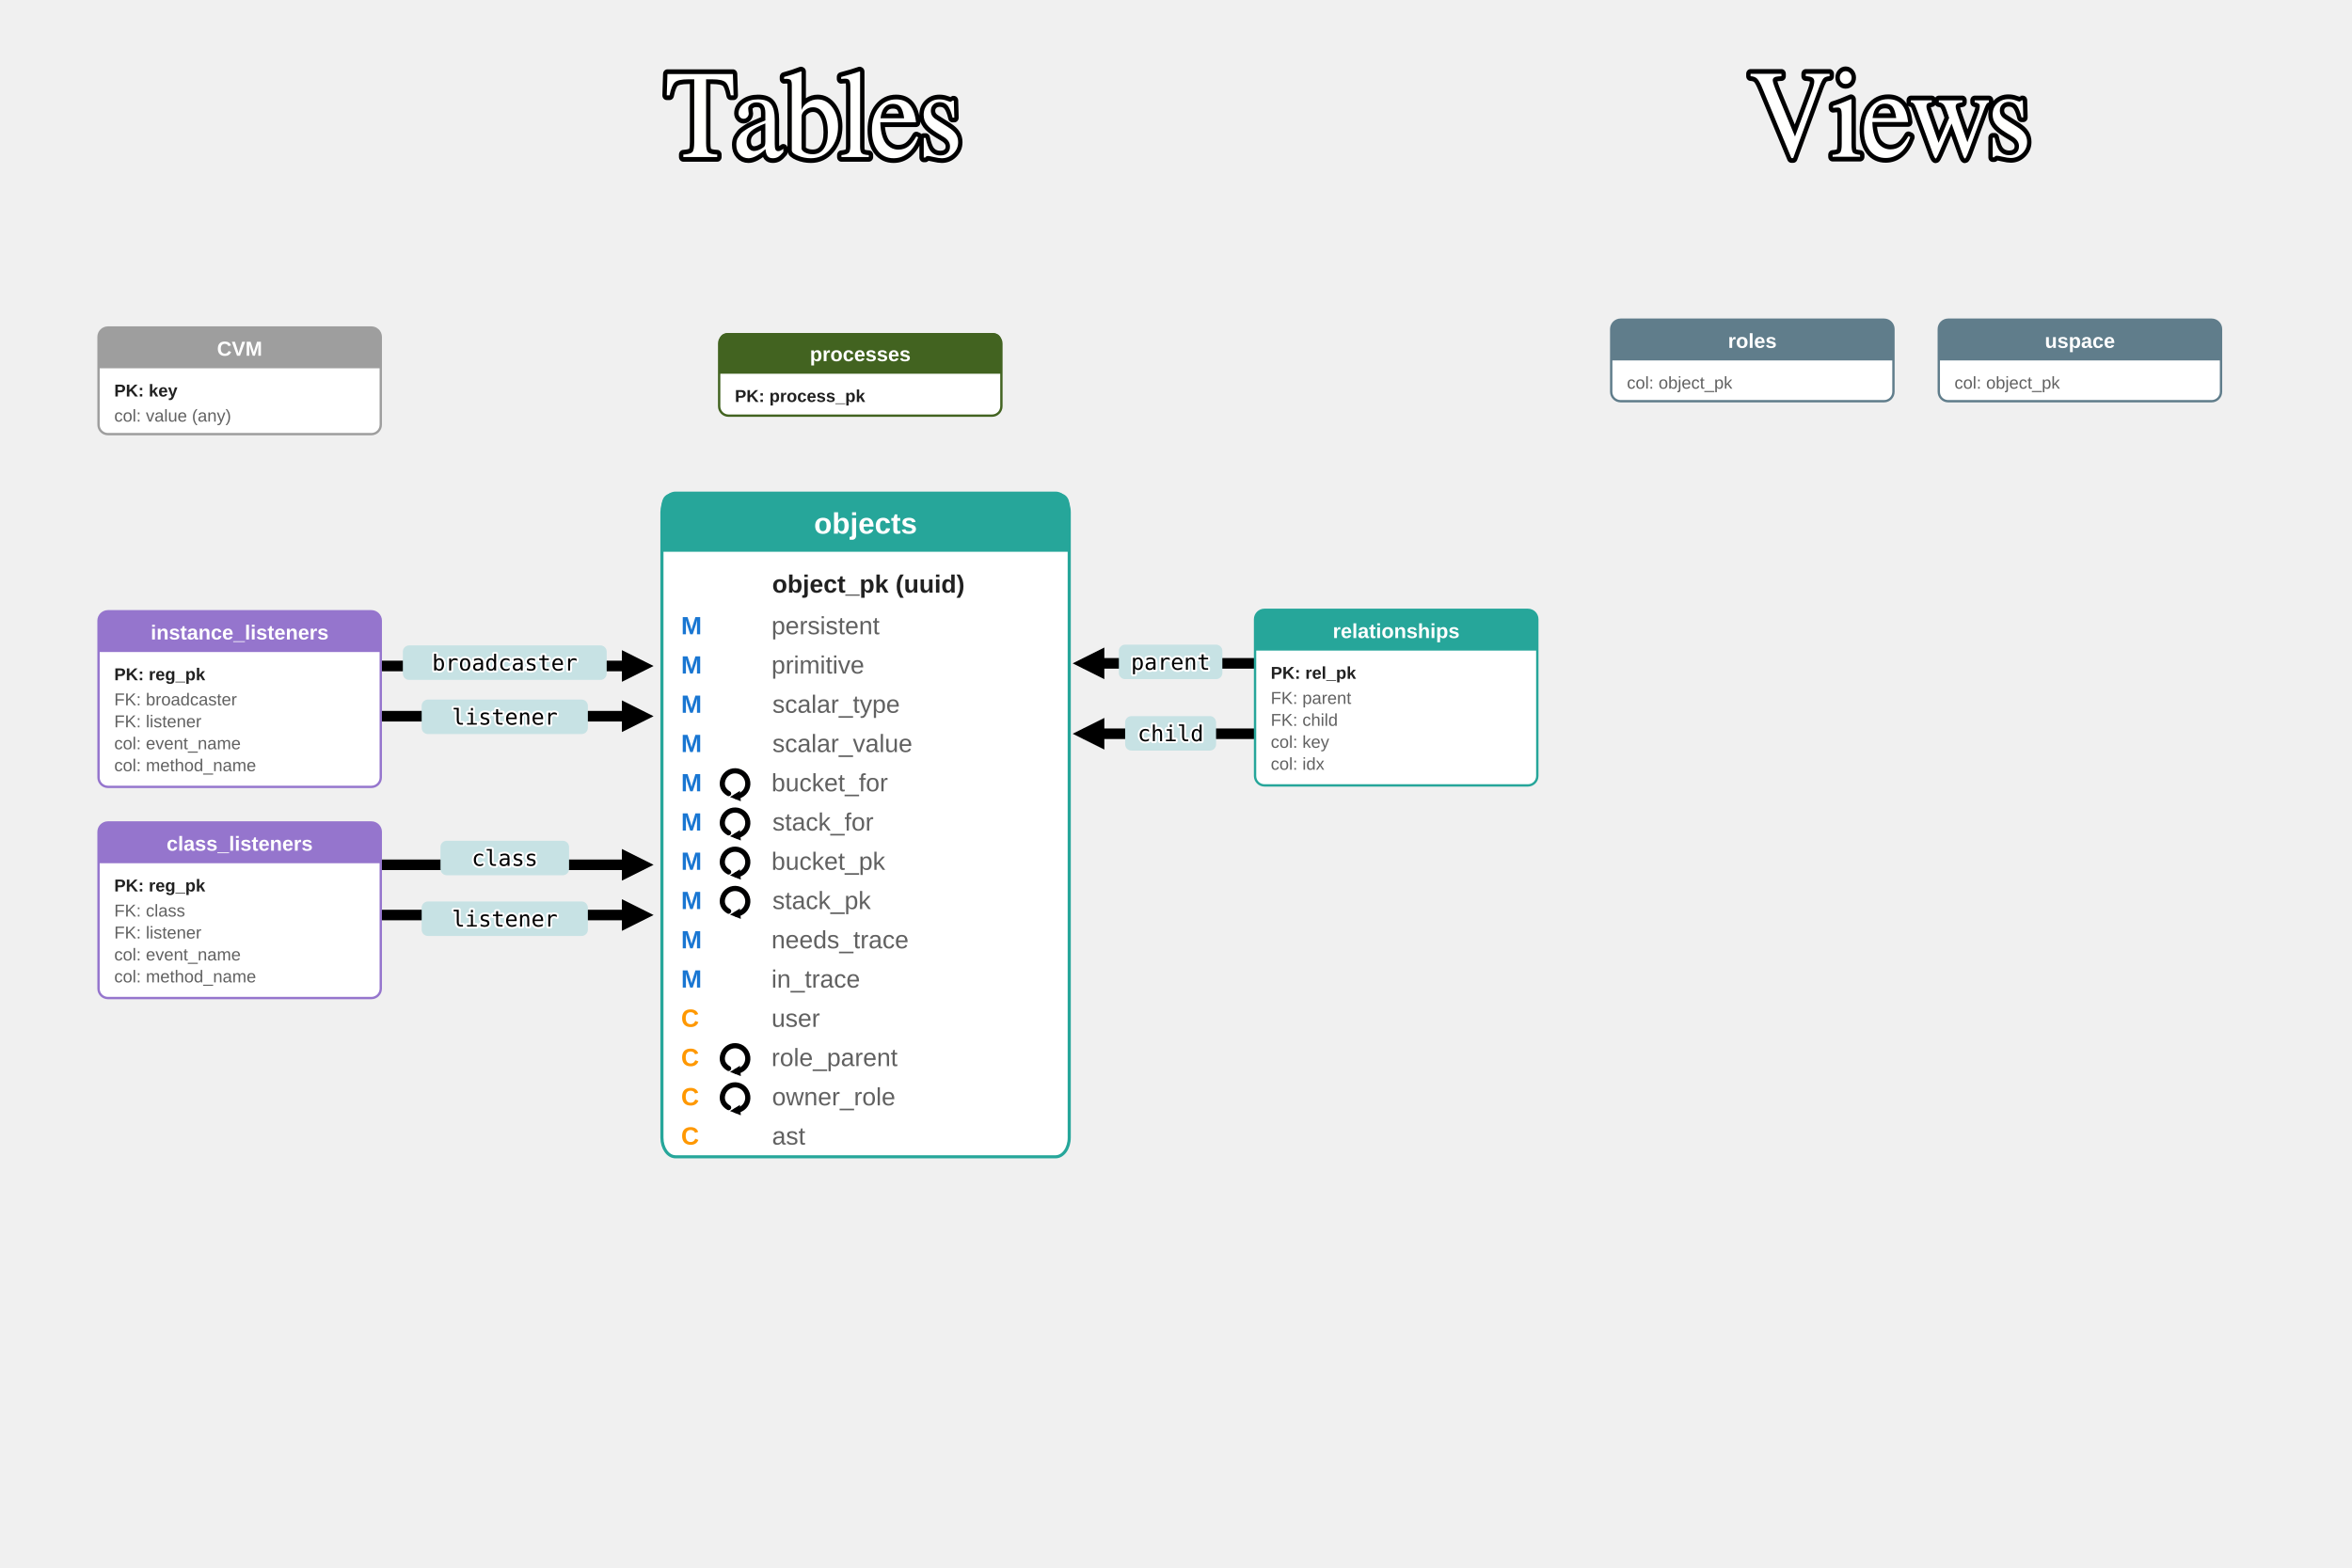
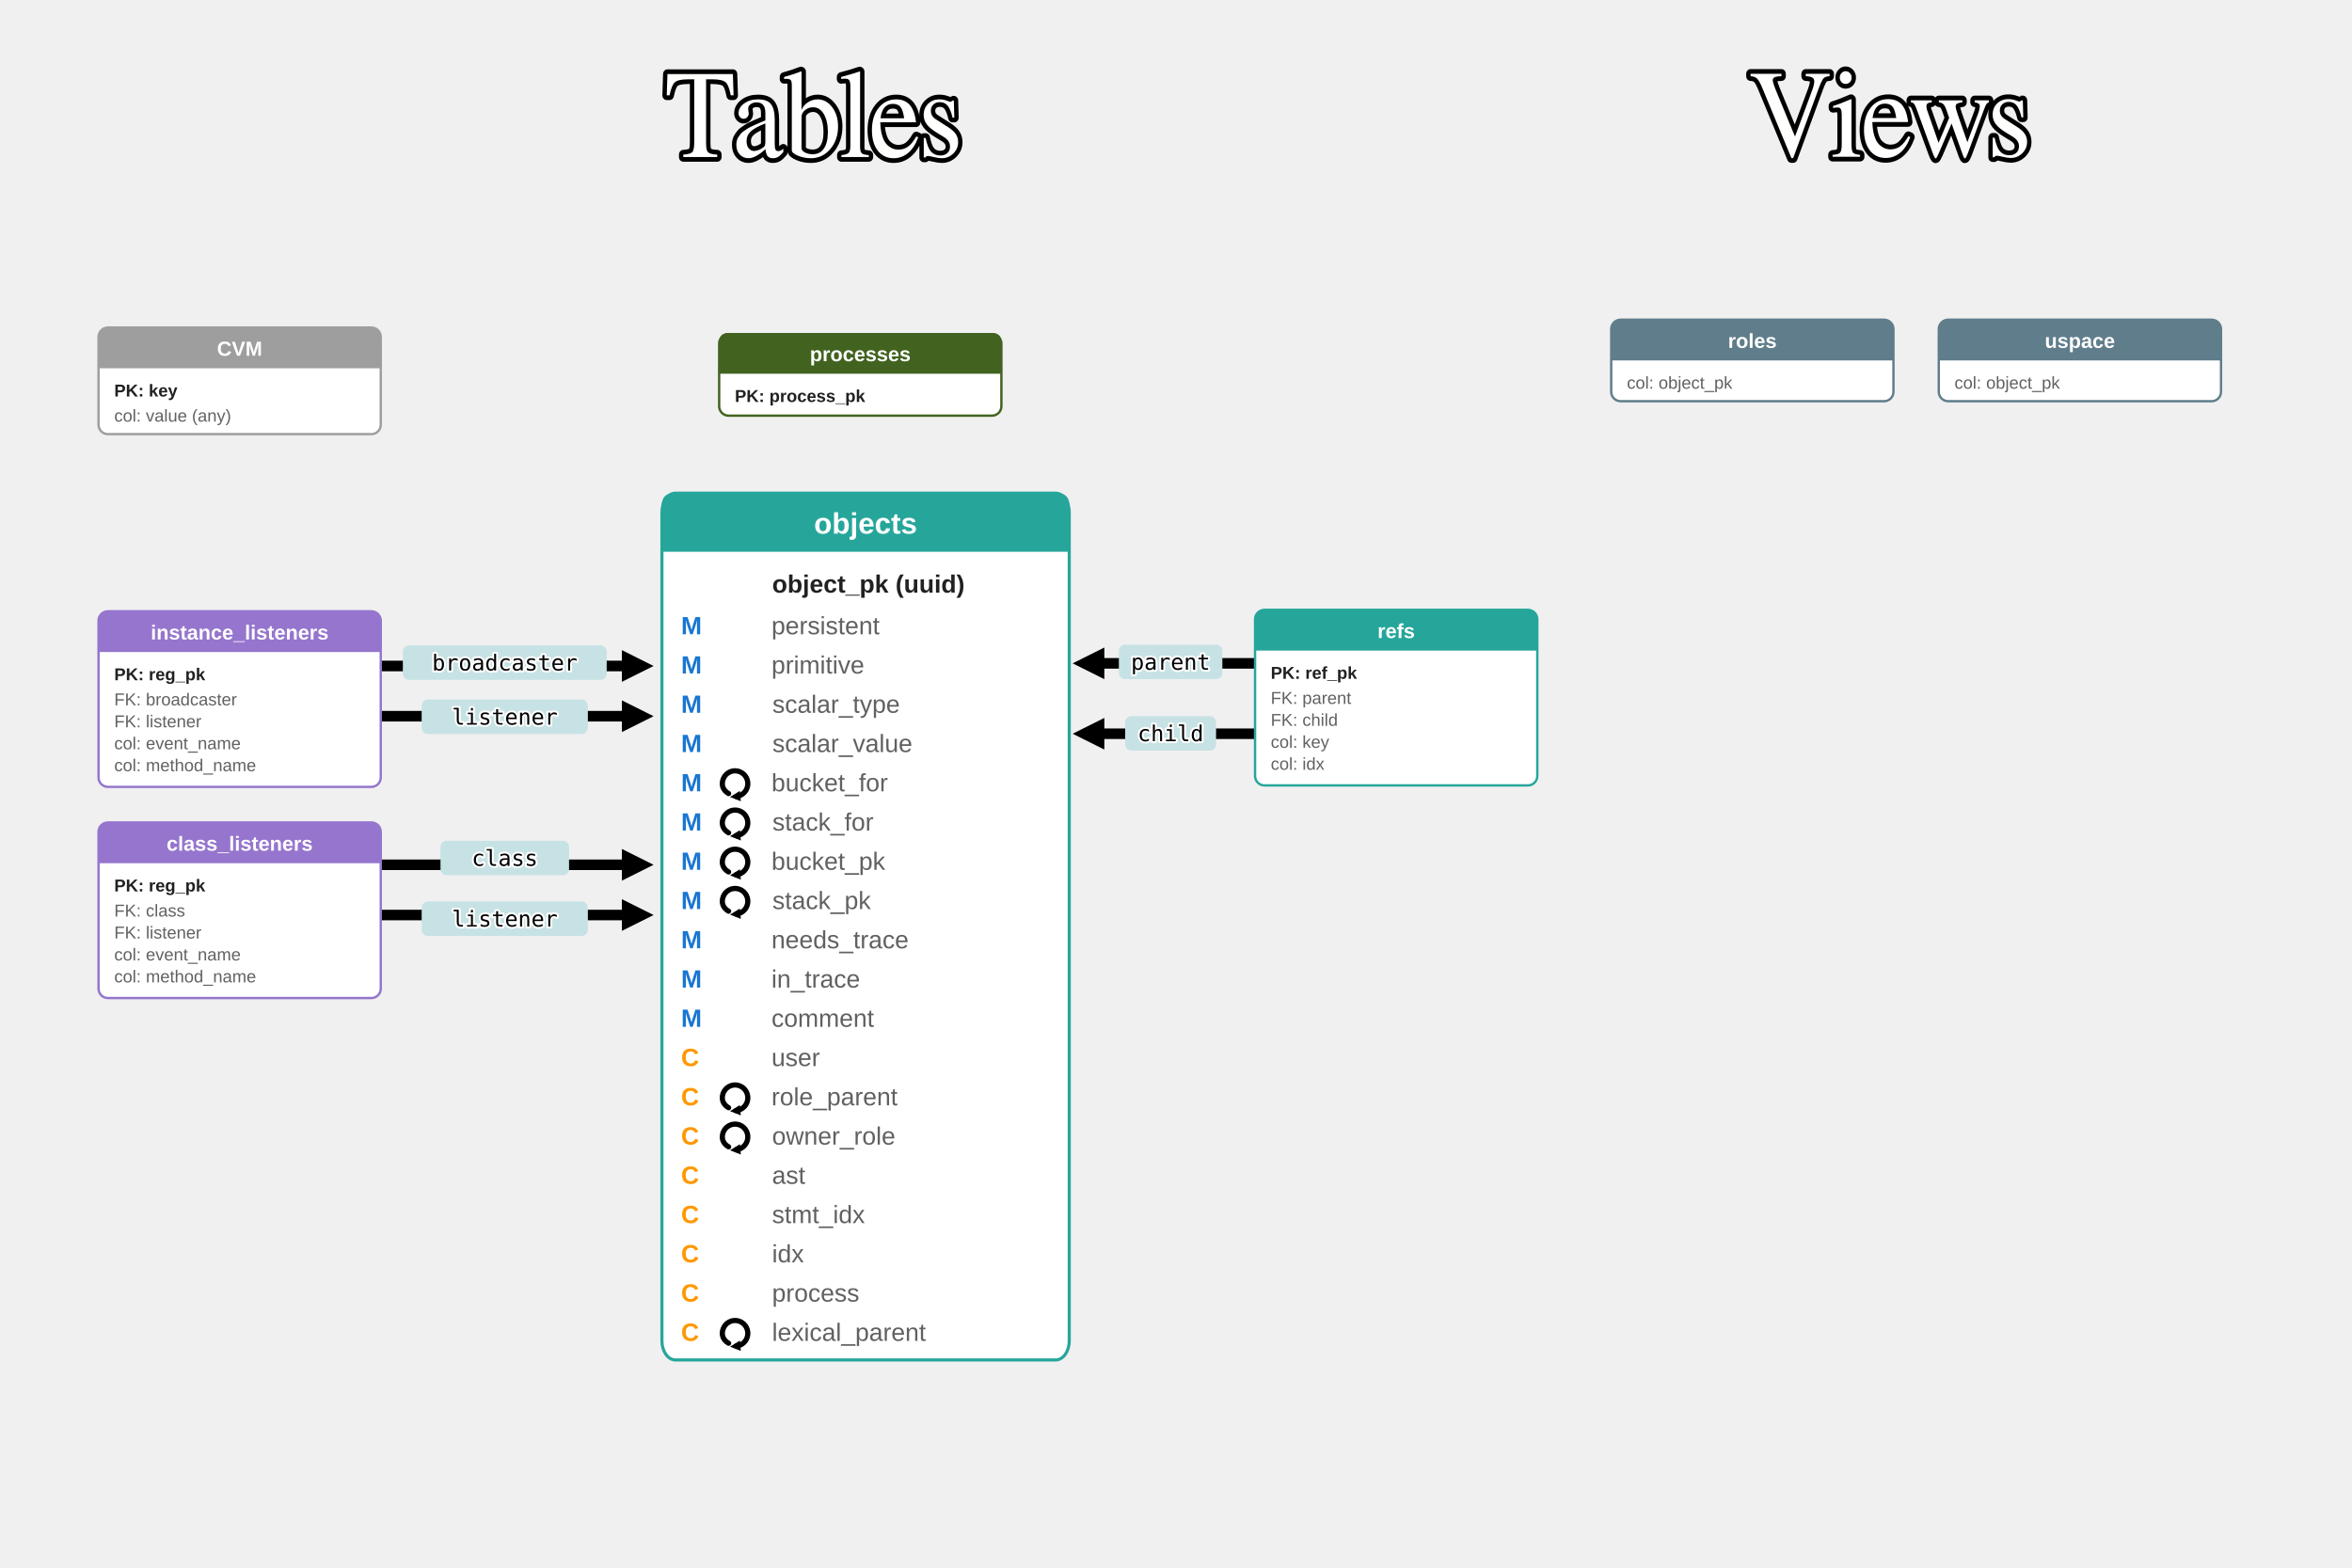
- <svg xmlns="http://www.w3.org/2000/svg" viewBox="0 0 1500 1000" width="1500" role="img" aria-label="CVM entity-relationship diagram. Ten tables grouped into: CVM marker (gray), object graph (objects and relationships, teal), listeners (instance_listeners and class_listeners, purple), execution (processes and frames, green), and frame-attached (frame_locals, frame_delegations, frame_ambers, orange). Foreign keys drawn as curved gray lines with arrowheads. Self-referential foreign keys are noted with (self) inside the table." version="1.1" id="svg707" height="1000">
+ <svg xmlns="http://www.w3.org/2000/svg" viewBox="0 0 1500 1000" width="1500" role="img" aria-label="CVM entity-relationship diagram. Ten tables grouped into: CVM marker (gray), object graph (objects and refs, teal), listeners (instance_listeners and class_listeners, purple), execution (processes and frames, green), and frame-attached (frame_locals, frame_delegations, frame_ambers, orange). Foreign keys drawn as curved gray lines with arrowheads. Self-referential foreign keys are noted with (self) inside the table." version="1.1" id="svg707" height="1000">
  <defs id="defs493">
    <rect x="203.55" y="24.605" width="191.336" height="57.926" id="rect396" />
    <marker id="fk-arrow" viewBox="0 0 10 10" refX="6" refY="5" markerWidth="3" markerHeight="3" orient="auto" preserveAspectRatio="xMidYMid">
      <path d="M 0,0 10,5 0,10 Z" fill="context-stroke" id="path13238" />
    </marker>
    <style type="text/css" id="style14617">
      .fk-arrow {
        fill: none;
        stroke: #000000;
        stroke-width: 6.735;
        stroke-linecap: round;
        stroke-linejoin: round;
        marker-end: url(#fk-arrow);
        paint-order: stroke fill markers;
      }
      .fk-label-rect {
        fill: #c7e2e4;
        stroke: none;
      }
      .fk-label-text {
        font-family: 'DejaVu Sans Mono', monospace;
        font-size: 14px;
        fill: #000000;
        stroke: #ffffff;
        stroke-width: 2.5;
        paint-order: stroke fill markers;
        stroke-linejoin: round;
        text-anchor: middle;
      }
    </style>
    <marker id="fk-arrow-3" viewBox="0 0 10 10" refX="4" refY="5" markerWidth="2" markerHeight="2" orient="auto" preserveAspectRatio="xMidYMid">
      <path d="M 0,0 10,5 0,10 Z" fill="context-stroke" id="path13238-6" />
    </marker>
    <rect x="203.55" y="24.605" width="204.238" height="65.092" id="rect1117" />
  </defs>
  <g id="layer2" transform="translate(-132.0945,-295.4807)" />
  <g id="layer1" transform="translate(-132.0945,-295.4807)">
    <g transform="translate(1159.652,499.407)" id="g-view-roles" style="font-family:'Helvetica Neue', Arial, sans-serif">
      <rect x="0" y="0" width="180" height="52" rx="6" ry="6" fill="#ffffff" stroke="#607d8b" stroke-width="1.5" id="rect-view-roles" />
      <path d="M 0,6 Q 0,0 6,0 h 168 q 6,0 6,6 V 26 H 0 Z" fill="#607d8b" id="path-view-roles" />
      <text x="90" y="18" text-anchor="middle" font-size="13px" font-weight="700" fill="#ffffff" id="text-view-roles">roles</text>
      <text x="10" y="44" font-size="11px" fill="#616161" id="text-view-roles-cols">col: object_pk</text>
    </g>
    <g transform="translate(1368.562,499.407)" id="g-view-uspace" style="font-family:'Helvetica Neue', Arial, sans-serif">
      <rect x="0" y="0" width="180" height="52" rx="6" ry="6" fill="#ffffff" stroke="#607d8b" stroke-width="1.5" id="rect-view-uspace" />
      <path d="M 0,6 Q 0,0 6,0 h 168 q 6,0 6,6 V 26 H 0 Z" fill="#607d8b" id="path-view-uspace" />
      <text x="90" y="18" text-anchor="middle" font-size="13px" font-weight="700" fill="#ffffff" id="text-view-uspace">uspace</text>
      <text x="10" y="44" font-size="11px" fill="#616161" id="text-view-uspace-cols">col: object_pk</text>
    </g>
    <g transform="matrix(1.445779,0,0,1.4474,554.0013,609.8219)" id="g575" style="font-family:'Helvetica Neue', Arial, sans-serif;stroke-width:0.691">
-       <rect x="0.167" y="0.167" width="179.667" height="292.462" rx="5.989" ry="8.41" fill="#ffffff" stroke="#26a69a" stroke-width="1.37" id="rect559" />
+       <rect x="0.167" y="0.167" width="179.667" height="382" rx="5.989" ry="8.41" fill="#ffffff" stroke="#26a69a" stroke-width="1.37" id="rect559" />
      <path d="M 0,6 Q 0,0 6,0 h 168 q 6,0 6,6 V 26 H 0 Z" fill="#26a69a" id="path561" style="stroke-width:0.478" />
      <text x="90" y="18" text-anchor="middle" font-size="13px" font-weight="700" fill="#ffffff" id="text563" style="stroke-width:0.478">objects</text>
      <text x="48.777" y="44" font-size="11px" font-weight="700" fill="#212121" id="text565" style="stroke-width:0.478">object_pk (uuid)</text>
      <text x="8.617" y="62.35" font-size="11px" font-weight="700" fill="#1976d2" style="stroke-width:0.478" id="text281">M</text>
      <text x="48.497" y="62.35" font-size="11px" fill="#616161" id="text-persistent" style="stroke-width:0.478">persistent</text>
      <text x="8.617" y="79.65" font-size="11px" font-weight="700" fill="#1976d2" style="stroke-width:0.478" id="text284">M</text>
      <text x="48.497" y="79.65" font-size="11px" fill="#616161" id="text-primitive" style="stroke-width:0.478">primitive</text>
      <text x="8.617" y="96.95" font-size="11px" font-weight="700" fill="#1976d2" style="stroke-width:0.478" id="text287">M</text>
      <text x="48.9" y="96.95" font-size="11px" fill="#616161" id="text-scalar-type" style="stroke-width:0.478">scalar_type</text>
      <text x="8.617" y="114.25" font-size="11px" font-weight="700" fill="#1976d2" style="stroke-width:0.478" id="text290">M</text>
      <text x="48.9" y="114.25" font-size="11px" fill="#616161" id="text-scalar-value" style="stroke-width:0.478">scalar_value</text>
      <text x="8.617" y="131.55" font-size="11px" font-weight="700" fill="#1976d2" style="stroke-width:0.478" id="text293">M</text>
      <text x="48.497" y="131.55" font-size="11px" fill="#616161" id="text569" style="stroke-width:0.478">bucket_for</text>
      <path id="path595" style="fill:none;stroke:#000001;stroke-width:2.291;stroke-linecap:round;stroke-linejoin:round;marker-end:url(#fk-arrow-3);paint-order:stroke fill markers;stop-color:#000000" d="m 29.578,132.549 c -2.424,-1.367 -3.378,-3.743 -2.398,-6.362 0.98,-2.619 3.714,-4.123 6.431,-3.538 2.717,0.585 4.602,3.083 4.434,5.876 -0.168,2.794 -2.339,5.044 -5.106,5.294" />
      <text x="8.617" y="148.85" font-size="11px" font-weight="700" fill="#1976d2" style="stroke-width:0.478" id="text298">M</text>
      <text x="48.9" y="148.85" font-size="11px" fill="#616161" id="text571" style="stroke-width:0.478">stack_for</text>
      <path id="path609" style="fill:none;stroke:#000001;stroke-width:2.291;stroke-linecap:round;stroke-linejoin:round;marker-end:url(#fk-arrow-3);paint-order:stroke fill markers;stop-color:#000000" d="m 29.578,149.849 c -2.424,-1.367 -3.378,-3.743 -2.398,-6.362 0.98,-2.619 3.714,-4.123 6.431,-3.538 2.717,0.585 4.602,3.083 4.434,5.876 -0.168,2.794 -2.339,5.044 -5.106,5.294" />
      <text x="8.617" y="166.15" font-size="11px" font-weight="700" fill="#1976d2" style="stroke-width:0.478" id="text303">M</text>
      <text x="48.497" y="166.15" font-size="11px" fill="#616161" id="text-bucket-pk" style="stroke-width:0.478">bucket_pk</text>
      <text x="8.617" y="183.45" font-size="11px" font-weight="700" fill="#1976d2" style="stroke-width:0.478" id="text306">M</text>
      <text x="48.9" y="183.45" font-size="11px" fill="#616161" id="text-stack-pk" style="stroke-width:0.478">stack_pk</text>
      <text x="8.617" y="200.75" font-size="11px" font-weight="700" fill="#1976d2" style="stroke-width:0.478" id="text309">M</text>
      <text x="48.476" y="200.75" font-size="11px" fill="#616161" id="text-needs-trace" style="stroke-width:0.478">needs_trace</text>
      <text x="8.617" y="218.05" font-size="11px" font-weight="700" fill="#1976d2" style="stroke-width:0.478" id="text312">M</text>
      <text x="48.47" y="218.05" font-size="11px" fill="#616161" id="text-in-trace" style="stroke-width:0.478">in_trace</text>
-       <text x="8.617" y="235.35" font-size="11px" font-weight="700" fill="#ff9800" style="stroke-width:0.478" id="text315">C</text>
-       <text x="48.492" y="235.35" font-size="11px" fill="#616161" id="text-user" style="stroke-width:0.478">user</text>
-       <text x="8.617" y="252.65" font-size="11px" font-weight="700" fill="#ff9800" style="stroke-width:0.478" id="text318">C</text>
-       <text x="48.476" y="252.65" font-size="11px" fill="#616161" id="text567" style="stroke-width:0.478">role_parent</text>
-       <path id="path314" style="fill:none;stroke:#000001;stroke-width:2.291;stroke-linecap:round;stroke-linejoin:round;marker-end:url(#fk-arrow-3);paint-order:stroke fill markers;stop-color:#000000" d="m 29.578,253.698 c -2.424,-1.367 -3.378,-3.743 -2.398,-6.362 0.98,-2.619 3.714,-4.123 6.431,-3.538 2.717,0.585 4.602,3.083 4.434,5.876 -0.168,2.794 -2.339,5.044 -5.106,5.294" />
-       <text x="8.617" y="269.95" font-size="11px" font-weight="700" fill="#ff9800" style="stroke-width:0.478" id="text323">C</text>
-       <text x="48.744" y="269.95" font-size="11px" fill="#616161" id="text-owner-role" style="stroke-width:0.478">owner_role</text>
-       <path id="path581" style="fill:none;stroke:#000001;stroke-width:2.291;stroke-linecap:round;stroke-linejoin:round;marker-end:url(#fk-arrow-3);paint-order:stroke fill markers;stop-color:#000000" d="m 29.578,270.949 c -2.424,-1.367 -3.378,-3.743 -2.398,-6.362 0.98,-2.619 3.714,-4.123 6.431,-3.538 2.717,0.585 4.602,3.083 4.434,5.876 -0.168,2.794 -2.339,5.044 -5.106,5.294" />
-       <text x="8.617" y="287.25" font-size="11px" font-weight="700" fill="#ff9800" style="stroke-width:0.478" id="text328">C</text>
-       <text x="48.739" y="287.25" font-size="11px" fill="#616161" id="text-ast" style="stroke-width:0.478">ast</text>
+       <text x="8.617" y="235.35" font-size="11px" font-weight="700" fill="#1976d2" style="stroke-width:0.478">M</text>
+       <text x="48.492" y="235.35" font-size="11px" fill="#616161" id="text-comment" style="stroke-width:0.478">comment</text>
+       <text x="8.617" y="252.65" font-size="11px" font-weight="700" fill="#ff9800" style="stroke-width:0.478" id="text315">C</text>
+       <text x="48.492" y="252.65" font-size="11px" fill="#616161" id="text-user" style="stroke-width:0.478">user</text>
+       <text x="8.617" y="269.95" font-size="11px" font-weight="700" fill="#ff9800" style="stroke-width:0.478" id="text318">C</text>
+       <text x="48.476" y="269.95" font-size="11px" fill="#616161" id="text567" style="stroke-width:0.478">role_parent</text>
+       <path id="path314" style="fill:none;stroke:#000001;stroke-width:2.291;stroke-linecap:round;stroke-linejoin:round;marker-end:url(#fk-arrow-3);paint-order:stroke fill markers;stop-color:#000000" d="m 29.578,270.998 c -2.424,-1.367 -3.378,-3.743 -2.398,-6.362 0.98,-2.619 3.714,-4.123 6.431,-3.538 2.717,0.585 4.602,3.083 4.434,5.876 -0.168,2.794 -2.339,5.044 -5.106,5.294" />
+       <text x="8.617" y="287.25" font-size="11px" font-weight="700" fill="#ff9800" style="stroke-width:0.478" id="text323">C</text>
+       <text x="48.744" y="287.25" font-size="11px" fill="#616161" id="text-owner-role" style="stroke-width:0.478">owner_role</text>
+       <path id="path581" style="fill:none;stroke:#000001;stroke-width:2.291;stroke-linecap:round;stroke-linejoin:round;marker-end:url(#fk-arrow-3);paint-order:stroke fill markers;stop-color:#000000" d="m 29.578,288.249 c -2.424,-1.367 -3.378,-3.743 -2.398,-6.362 0.98,-2.619 3.714,-4.123 6.431,-3.538 2.717,0.585 4.602,3.083 4.434,5.876 -0.168,2.794 -2.339,5.044 -5.106,5.294" />
+       <text x="8.617" y="304.55" font-size="11px" font-weight="700" fill="#ff9800" style="stroke-width:0.478" id="text328">C</text>
+       <text x="48.739" y="304.55" font-size="11px" fill="#616161" id="text-ast" style="stroke-width:0.478">ast</text>
      <path id="path1065" style="fill:none;stroke:#000001;stroke-width:2.291;stroke-linecap:round;stroke-linejoin:round;marker-end:url(#fk-arrow-3);paint-order:stroke fill markers;stop-color:#000000" d="m 29.578,167.094 c -2.424,-1.367 -3.378,-3.743 -2.398,-6.362 0.98,-2.619 3.714,-4.123 6.431,-3.538 2.717,0.585 4.602,3.083 4.434,5.876 -0.168,2.794 -2.339,5.044 -5.106,5.294" />
      <path id="path1067" style="fill:none;stroke:#000001;stroke-width:2.291;stroke-linecap:round;stroke-linejoin:round;marker-end:url(#fk-arrow-3);paint-order:stroke fill markers;stop-color:#000000" d="m 29.578,184.394 c -2.424,-1.367 -3.378,-3.743 -2.398,-6.362 0.98,-2.619 3.714,-4.123 6.431,-3.538 2.717,0.585 4.602,3.083 4.434,5.876 -0.168,2.794 -2.339,5.044 -5.106,5.294" />
+       <text x="8.617" y="321.85" font-size="11px" font-weight="700" fill="#ff9800" style="stroke-width:0.478">C</text>
+       <text x="48.739" y="321.85" font-size="11px" fill="#616161" id="text-stmt-idx" style="stroke-width:0.478">stmt_idx</text>
+       <text x="8.617" y="339.15" font-size="11px" font-weight="700" fill="#ff9800" style="stroke-width:0.478">C</text>
+       <text x="48.739" y="339.15" font-size="11px" fill="#616161" id="text-idx" style="stroke-width:0.478">idx</text>
+       <text x="8.617" y="356.45" font-size="11px" font-weight="700" fill="#ff9800" style="stroke-width:0.478">C</text>
+       <text x="48.739" y="356.45" font-size="11px" fill="#616161" id="text-process" style="stroke-width:0.478">process</text>
+       <text x="8.617" y="373.75" font-size="11px" font-weight="700" fill="#ff9800" style="stroke-width:0.478">C</text>
+       <text x="48.739" y="373.75" font-size="11px" fill="#616161" id="text-lexical-parent" style="stroke-width:0.478">lexical_parent</text>
+       <path id="path-lexical-parent-loop" style="fill:none;stroke:#000001;stroke-width:2.291;stroke-linecap:round;stroke-linejoin:round;marker-end:url(#fk-arrow-3);paint-order:stroke fill markers;stop-color:#000000" d="m 29.578,374.80 c -2.424,-1.367 -3.378,-3.743 -2.398,-6.362 0.98,-2.619 3.714,-4.123 6.431,-3.538 2.717,0.585 4.602,3.083 4.434,5.876 -0.168,2.794 -2.339,5.044 -5.106,5.294" />
    </g>
    <g transform="translate(194.9319,504.4088)" id="g529" style="font-family:'Helvetica Neue', Arial, sans-serif">
      <rect x="0" y="0" width="180" height="68" rx="6" ry="6" fill="#ffffff" stroke="#9e9e9e" stroke-width="1.5" id="rect521" />
      <path d="M 0,6 Q 0,0 6,0 h 168 q 6,0 6,6 V 26 H 0 Z" fill="#9e9e9e" id="path523" />
      <text x="90" y="18" text-anchor="middle" font-size="13px" font-weight="700" fill="#ffffff" id="text525">CVM</text>
      <text x="10" y="44" font-size="11px" font-weight="700" fill="#212121" id="text527">PK: key</text>
      <text x="10" y="60" font-size="11px" fill="#616161" id="text-cvm-value">col: value (any)</text>
    </g>
    <g id="g508">
      <path class="fk-arrow" d="M 360.882,752.335 H 540.839" id="path14365" />
      <path class="fk-arrow" d="M 360.882,720.294 H 540.839" id="path14367" />
      <g transform="translate(454.0155,718.1781)" id="fk-label-4">
        <rect x="-65" y="-11" width="130" height="22" rx="4" ry="4" class="fk-label-rect" id="rect11572" />
        <text x="0" y="5" class="fk-label-text" id="text11574">broadcaster</text>
      </g>
      <g transform="translate(454.0155,752.722)" id="fk-label-3">
        <rect x="-53" y="-11" width="106" height="22" rx="4" ry="4" class="fk-label-rect" id="rect11567" />
        <text x="0" y="5" class="fk-label-text" id="text11569">listener</text>
      </g>
      <g transform="translate(194.9319,685.4114)" id="g543" style="font-family:'Helvetica Neue', Arial, sans-serif">
        <rect x="0" y="0" width="180" height="112" rx="6" ry="6" fill="#ffffff" stroke="#9575cd" stroke-width="1.5" id="rect531" />
        <path d="M 0,6 Q 0,0 6,0 h 168 q 6,0 6,6 V 26 H 0 Z" fill="#9575cd" id="path533" />
        <text x="90" y="18" text-anchor="middle" font-size="13px" font-weight="700" fill="#ffffff" id="text535">instance_listeners</text>
        <text x="10" y="44" font-size="11px" font-weight="700" fill="#212121" id="text537">PK: reg_pk</text>
        <text x="10" y="60" font-size="11px" fill="#616161" id="text539">FK: broadcaster</text>
        <text x="10" y="74" font-size="11px" fill="#616161" id="text541">FK: listener</text>
        <text x="10" y="88" font-size="11px" fill="#616161" id="text-il-event-name">col: event_name</text>
        <text x="10" y="102" font-size="11px" fill="#616161" id="text-il-method-name">col: method_name</text>
      </g>
    </g>
    <g id="g489">
      <path class="fk-arrow" d="M 360.882,879.164 H 540.839" id="path6519" />
      <path class="fk-arrow" d="M 360.882,847.124 H 540.839" id="path6521" />
      <g transform="translate(454.0155,842.783)" id="fk-label-2">
        <rect x="-41" y="-11" width="82" height="22" rx="4" ry="4" class="fk-label-rect" id="rect11562" />
        <text x="0" y="5" class="fk-label-text" id="text11564">class</text>
      </g>
      <g transform="translate(454.0155,881.5263)" id="fk-label-5">
        <rect x="-53" y="-11" width="106" height="22" rx="4" ry="4" class="fk-label-rect" id="rect11577" />
        <text x="0" y="5" class="fk-label-text" id="text11579">listener</text>
      </g>
      <g transform="translate(194.9319,820.1233)" id="g557" style="font-family:'Helvetica Neue', Arial, sans-serif">
        <rect x="0" y="0" width="180" height="112" rx="6" ry="6" fill="#ffffff" stroke="#9575cd" stroke-width="1.5" id="rect545" />
        <path d="M 0,6 Q 0,0 6,0 h 168 q 6,0 6,6 V 26 H 0 Z" fill="#9575cd" id="path547" />
        <text x="90" y="18" text-anchor="middle" font-size="13px" font-weight="700" fill="#ffffff" id="text549">class_listeners</text>
        <text x="10" y="44" font-size="11px" font-weight="700" fill="#212121" id="text551">PK: reg_pk</text>
        <text x="10" y="60" font-size="11px" fill="#616161" id="text553">FK: class</text>
        <text x="10" y="74" font-size="11px" fill="#616161" id="text555">FK: listener</text>
        <text x="10" y="88" font-size="11px" fill="#616161" id="text-cl-event-name">col: event_name</text>
        <text x="10" y="102" font-size="11px" fill="#616161" id="text-cl-method-name">col: method_name</text>
      </g>
    </g>
    <g id="g5101" transform="translate(-659.0227,298.0772)">
      <rect x="1249.763" y="210.549" width="180" height="52" rx="6" ry="6" fill="#ffffff" stroke="#42a5f5" stroke-width="1.5" id="rect591" style="font-family:'Helvetica Neue', Arial, sans-serif;stroke:#426320;stroke-opacity:1" />
      <path d="m 1249.763,215.799 q 0,-6 6,-6 h 168 q 6,0 6,6 v 20 h -180 z" fill="#42a5f5" id="path593" style="font-family:'Helvetica Neue', Arial, sans-serif;fill:#426320;fill-opacity:1" />
      <text x="1339.763" y="227.799" text-anchor="middle" font-size="13px" font-weight="700" fill="#ffffff" id="text595" style="font-family:'Helvetica Neue', Arial, sans-serif">processes</text>
      <text x="1259.763" y="253.799" font-size="11px" font-weight="700" fill="#212121" id="text597" style="font-family:'Helvetica Neue', Arial, sans-serif">PK: process_pk</text>
    </g>
    <text xml:space="preserve" transform="matrix(1.733676,0,0,1.872728,132.221,275.6356)" id="text394" style="font-size:42.667px;font-family:FreeSerif;-inkscape-font-specification:FreeSerif;text-align:center;white-space:pre;shape-inside:url(#rect396);display:inline;fill:#fffffe;fill-opacity:1;stroke:#000001;stroke-width:3.22;stroke-linecap:round;stroke-linejoin:round;stroke-dasharray:none;paint-order:stroke fill markers;stop-color:#000000">
      <tspan x="244.563" y="64.072" id="tspan1475">Tables</tspan>
    </text>
    <text xml:space="preserve" transform="matrix(1.733676,0,0,1.872728,807.698,275.4758)" id="text1115" style="font-size:42.667px;font-family:FreeSerif;-inkscape-font-specification:FreeSerif;text-align:center;white-space:pre;shape-inside:url(#rect1117);display:inline;fill:#fffffe;fill-opacity:1;stroke:#000001;stroke-width:3.22;stroke-linecap:round;stroke-linejoin:round;stroke-dasharray:none;paint-order:stroke fill markers;stop-color:#000000">
      <tspan x="253.851" y="64.072" id="tspan1477">Views</tspan>
    </text>
    <g id="g2386" transform="translate(0,-20.96384)">
-       <path class="fk-arrow" d="M 944.749,739.579 H 824.274" id="path-relationships-objects-2" />
+       <path class="fk-arrow" d="M 944.749,739.579 H 824.274" id="path-refs-objects-2" />
      <path class="fk-arrow" d="M 944.749,784.479 H 824.274" id="path2376" />
      <g transform="translate(878.6573,738.6609)" id="fk-label-parent">
        <rect x="-33" y="-11" width="66" height="22" rx="4" ry="4" class="fk-label-rect" id="rect-fk-label-parent" />
        <text x="0" y="5" class="fk-label-text" id="text-fk-label-parent">parent</text>
      </g>
      <g transform="translate(878.6573,784.2338)" id="fk-label-9">
        <rect x="-29" y="-11" width="58" height="22" rx="4" ry="4" class="fk-label-rect" id="rect11597" />
        <text x="0" y="5" class="fk-label-text" id="text11599">child</text>
      </g>
    </g>
    <g transform="translate(932.5162,684.4835)" id="g589" style="font-family:'Helvetica Neue', Arial, sans-serif">
      <rect x="0" y="0" width="180" height="112" rx="6" ry="6" fill="#ffffff" stroke="#26a69a" stroke-width="1.5" id="rect577" />
      <path d="M 0,6 Q 0,0 6,0 h 168 q 6,0 6,6 V 26 H 0 Z" fill="#26a69a" id="path579" />
-       <text x="90" y="18" text-anchor="middle" font-size="13px" font-weight="700" fill="#ffffff" id="text581">relationships</text>
-       <text x="10" y="44" font-size="11px" font-weight="700" fill="#212121" id="text583">PK: rel_pk</text>
+       <text x="90" y="18" text-anchor="middle" font-size="13px" font-weight="700" fill="#ffffff" id="text581">refs</text>
+       <text x="10" y="44" font-size="11px" font-weight="700" fill="#212121" id="text583">PK: ref_pk</text>
      <text x="10" y="60" font-size="11px" fill="#616161" id="text585">FK: parent</text>
      <text x="10" y="74" font-size="11px" fill="#616161" id="text587">FK: child</text>
      <text x="10" y="88" font-size="11px" fill="#616161" id="text-rel-key">col: key</text>
      <text x="10" y="102" font-size="11px" fill="#616161" id="text-rel-idx">col: idx</text>
    </g>
  </g>
</svg>
